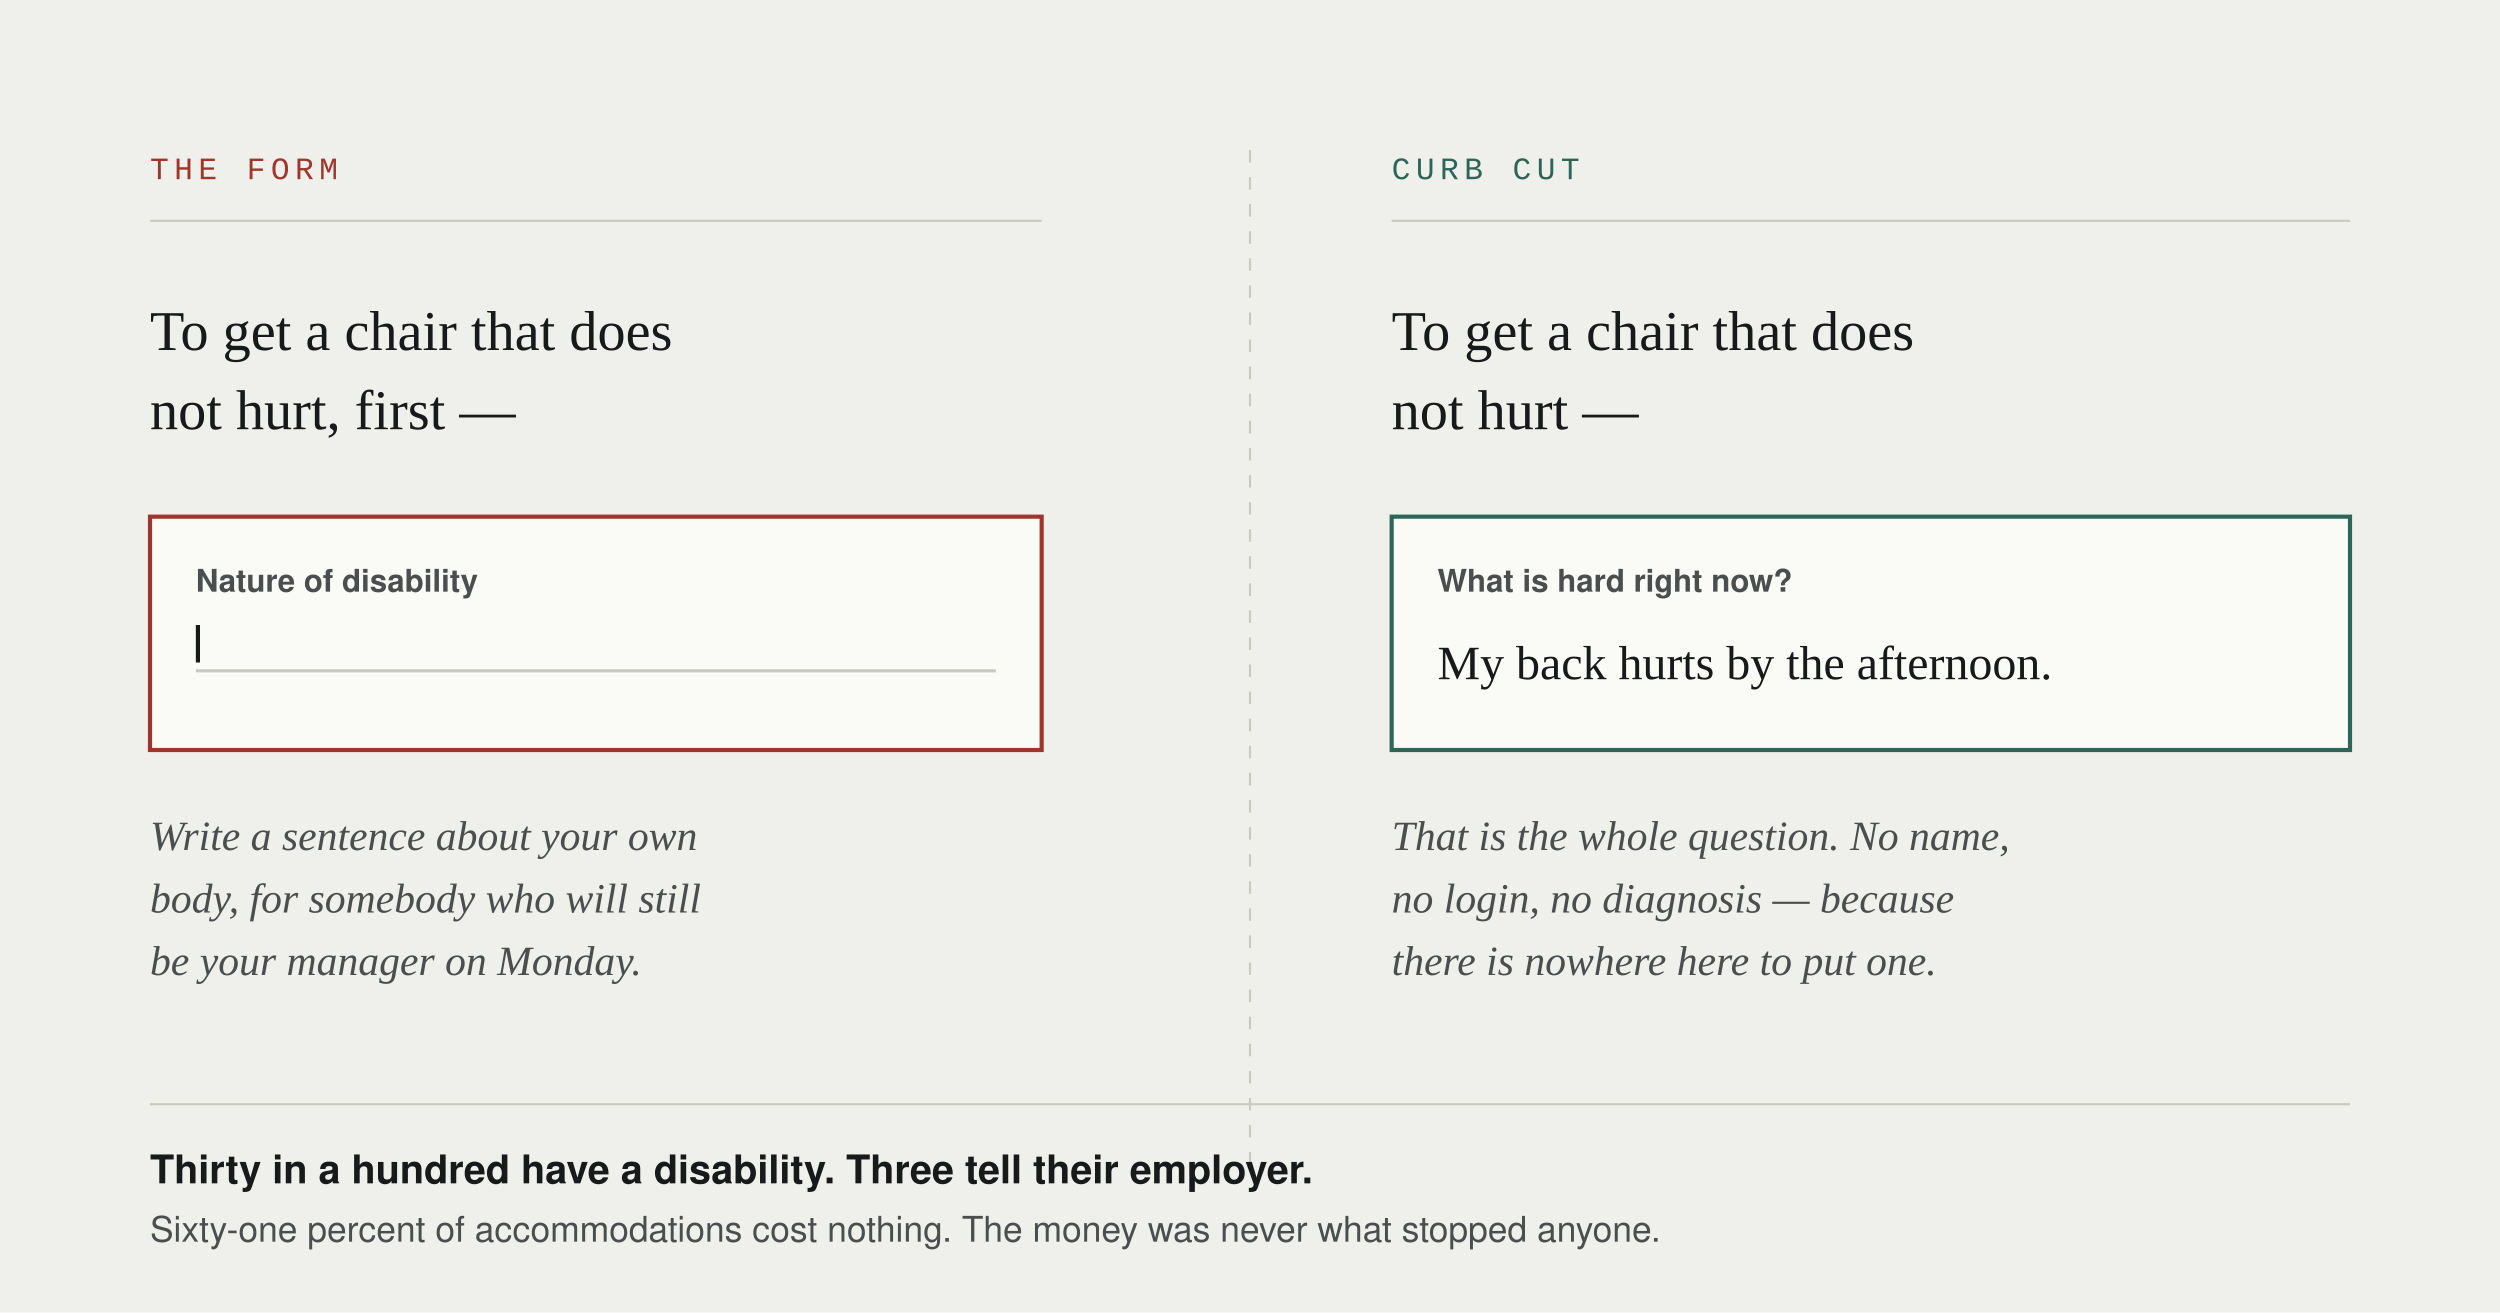
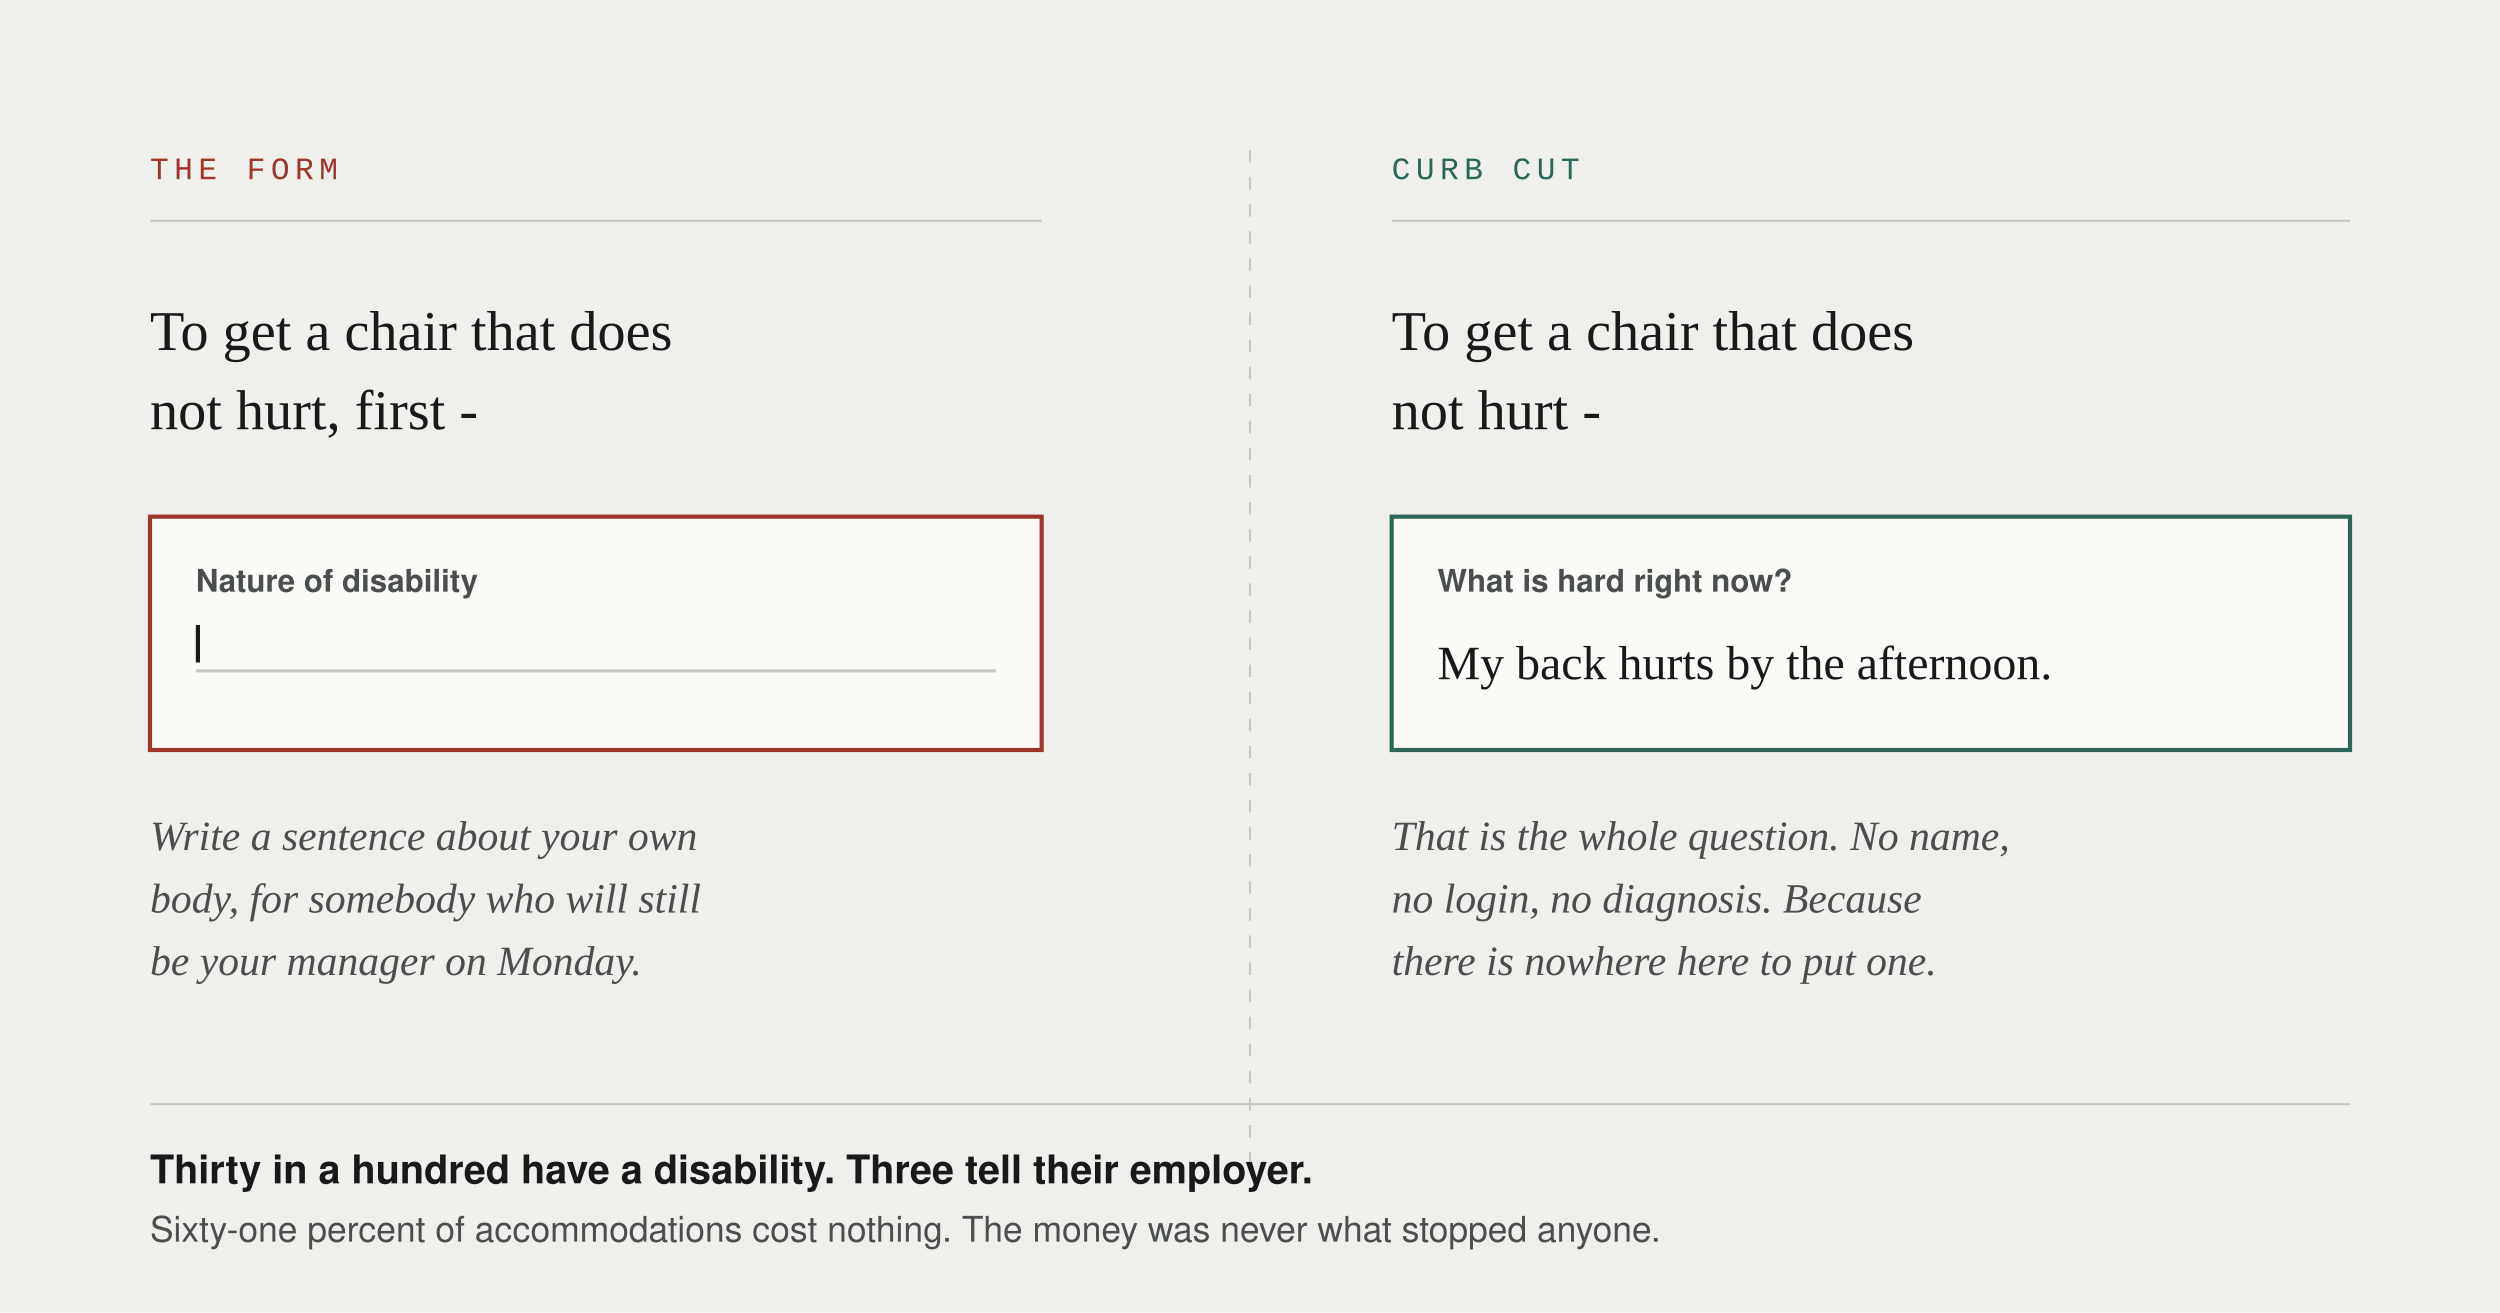
<svg xmlns="http://www.w3.org/2000/svg" viewBox="0 0 1200 630" width="1200" height="630" role="img" aria-label="Two ways of being asked the same thing. On the left, a form field labelled Nature of disability with an empty box and a cursor. On the right, Curb Cut asking what is hard right now, with the answer I cannot type for long.">
  <rect width="1200" height="630" fill="#EFEFEB" />
  <text x="72" y="86" font-family="Courier New, monospace" font-size="15" letter-spacing="2.6" fill="#9E362C">THE FORM</text>
  <line x1="72" y1="106" x2="500" y2="106" stroke="#C9C9C1" stroke-width="1" />
  <text x="72" y="168" font-family="Georgia, 'Times New Roman', serif" font-size="27" fill="#17191A">To get a chair that does</text>
-   <text x="72" y="206" font-family="Georgia, 'Times New Roman', serif" font-size="27" fill="#17191A">not hurt, first —</text>
+   <text x="72" y="206" font-family="Georgia, 'Times New Roman', serif" font-size="27" fill="#17191A">not hurt, first -</text>
  <rect x="72" y="248" width="428" height="112" fill="#FAFAF7" stroke="#9E362C" stroke-width="2" />
  <text x="94" y="284" font-family="Helvetica, Arial, sans-serif" font-size="15" font-weight="700" fill="#4A4E4F">Nature of disability</text>
  <line x1="94" y1="322" x2="478" y2="322" stroke="#C9C9C1" stroke-width="1.5" />
  <rect x="94" y="300" width="2" height="18" fill="#17191A" />
  <text x="72" y="408" font-family="Georgia, 'Times New Roman', serif" font-size="20" font-style="italic" fill="#4A4E4F">Write a sentence about your own</text>
  <text x="72" y="438" font-family="Georgia, 'Times New Roman', serif" font-size="20" font-style="italic" fill="#4A4E4F">body, for somebody who will still</text>
  <text x="72" y="468" font-family="Georgia, 'Times New Roman', serif" font-size="20" font-style="italic" fill="#4A4E4F">be your manager on Monday.</text>
  <line x1="600" y1="72" x2="600" y2="558" stroke="#C9C9C1" stroke-width="1" stroke-dasharray="6 7" />
  <text x="668" y="86" font-family="Courier New, monospace" font-size="15" letter-spacing="2.6" fill="#2C6659">CURB CUT</text>
  <line x1="668" y1="106" x2="1128" y2="106" stroke="#C9C9C1" stroke-width="1" />
  <text x="668" y="168" font-family="Georgia, 'Times New Roman', serif" font-size="27" fill="#17191A">To get a chair that does</text>
-   <text x="668" y="206" font-family="Georgia, 'Times New Roman', serif" font-size="27" fill="#17191A">not hurt —</text>
+   <text x="668" y="206" font-family="Georgia, 'Times New Roman', serif" font-size="27" fill="#17191A">not hurt -</text>
  <rect x="668" y="248" width="460" height="112" fill="#FAFAF7" stroke="#2C6659" stroke-width="2" />
  <text x="690" y="284" font-family="Helvetica, Arial, sans-serif" font-size="15" font-weight="700" fill="#4A4E4F">What is hard right now?</text>
  <text x="690" y="326" font-family="Georgia, 'Times New Roman', serif" font-size="23" fill="#17191A">My back hurts by the afternoon.</text>
  <text x="668" y="408" font-family="Georgia, 'Times New Roman', serif" font-size="20" font-style="italic" fill="#4A4E4F">That is the whole question. No name,</text>
-   <text x="668" y="438" font-family="Georgia, 'Times New Roman', serif" font-size="20" font-style="italic" fill="#4A4E4F">no login, no diagnosis — because</text>
+   <text x="668" y="438" font-family="Georgia, 'Times New Roman', serif" font-size="20" font-style="italic" fill="#4A4E4F">no login, no diagnosis. Because</text>
  <text x="668" y="468" font-family="Georgia, 'Times New Roman', serif" font-size="20" font-style="italic" fill="#4A4E4F">there is nowhere here to put one.</text>
  <line x1="72" y1="530" x2="1128" y2="530" stroke="#C9C9C1" stroke-width="1" />
  <text x="72" y="568" font-family="Helvetica, Arial, sans-serif" font-size="19" font-weight="700" fill="#17191A">Thirty in a hundred have a disability. Three tell their employer.</text>
  <text x="72" y="596" font-family="Helvetica, Arial, sans-serif" font-size="17" fill="#4A4E4F">Sixty-one percent of accommodations cost nothing. The money was never what stopped anyone.</text>
</svg>
